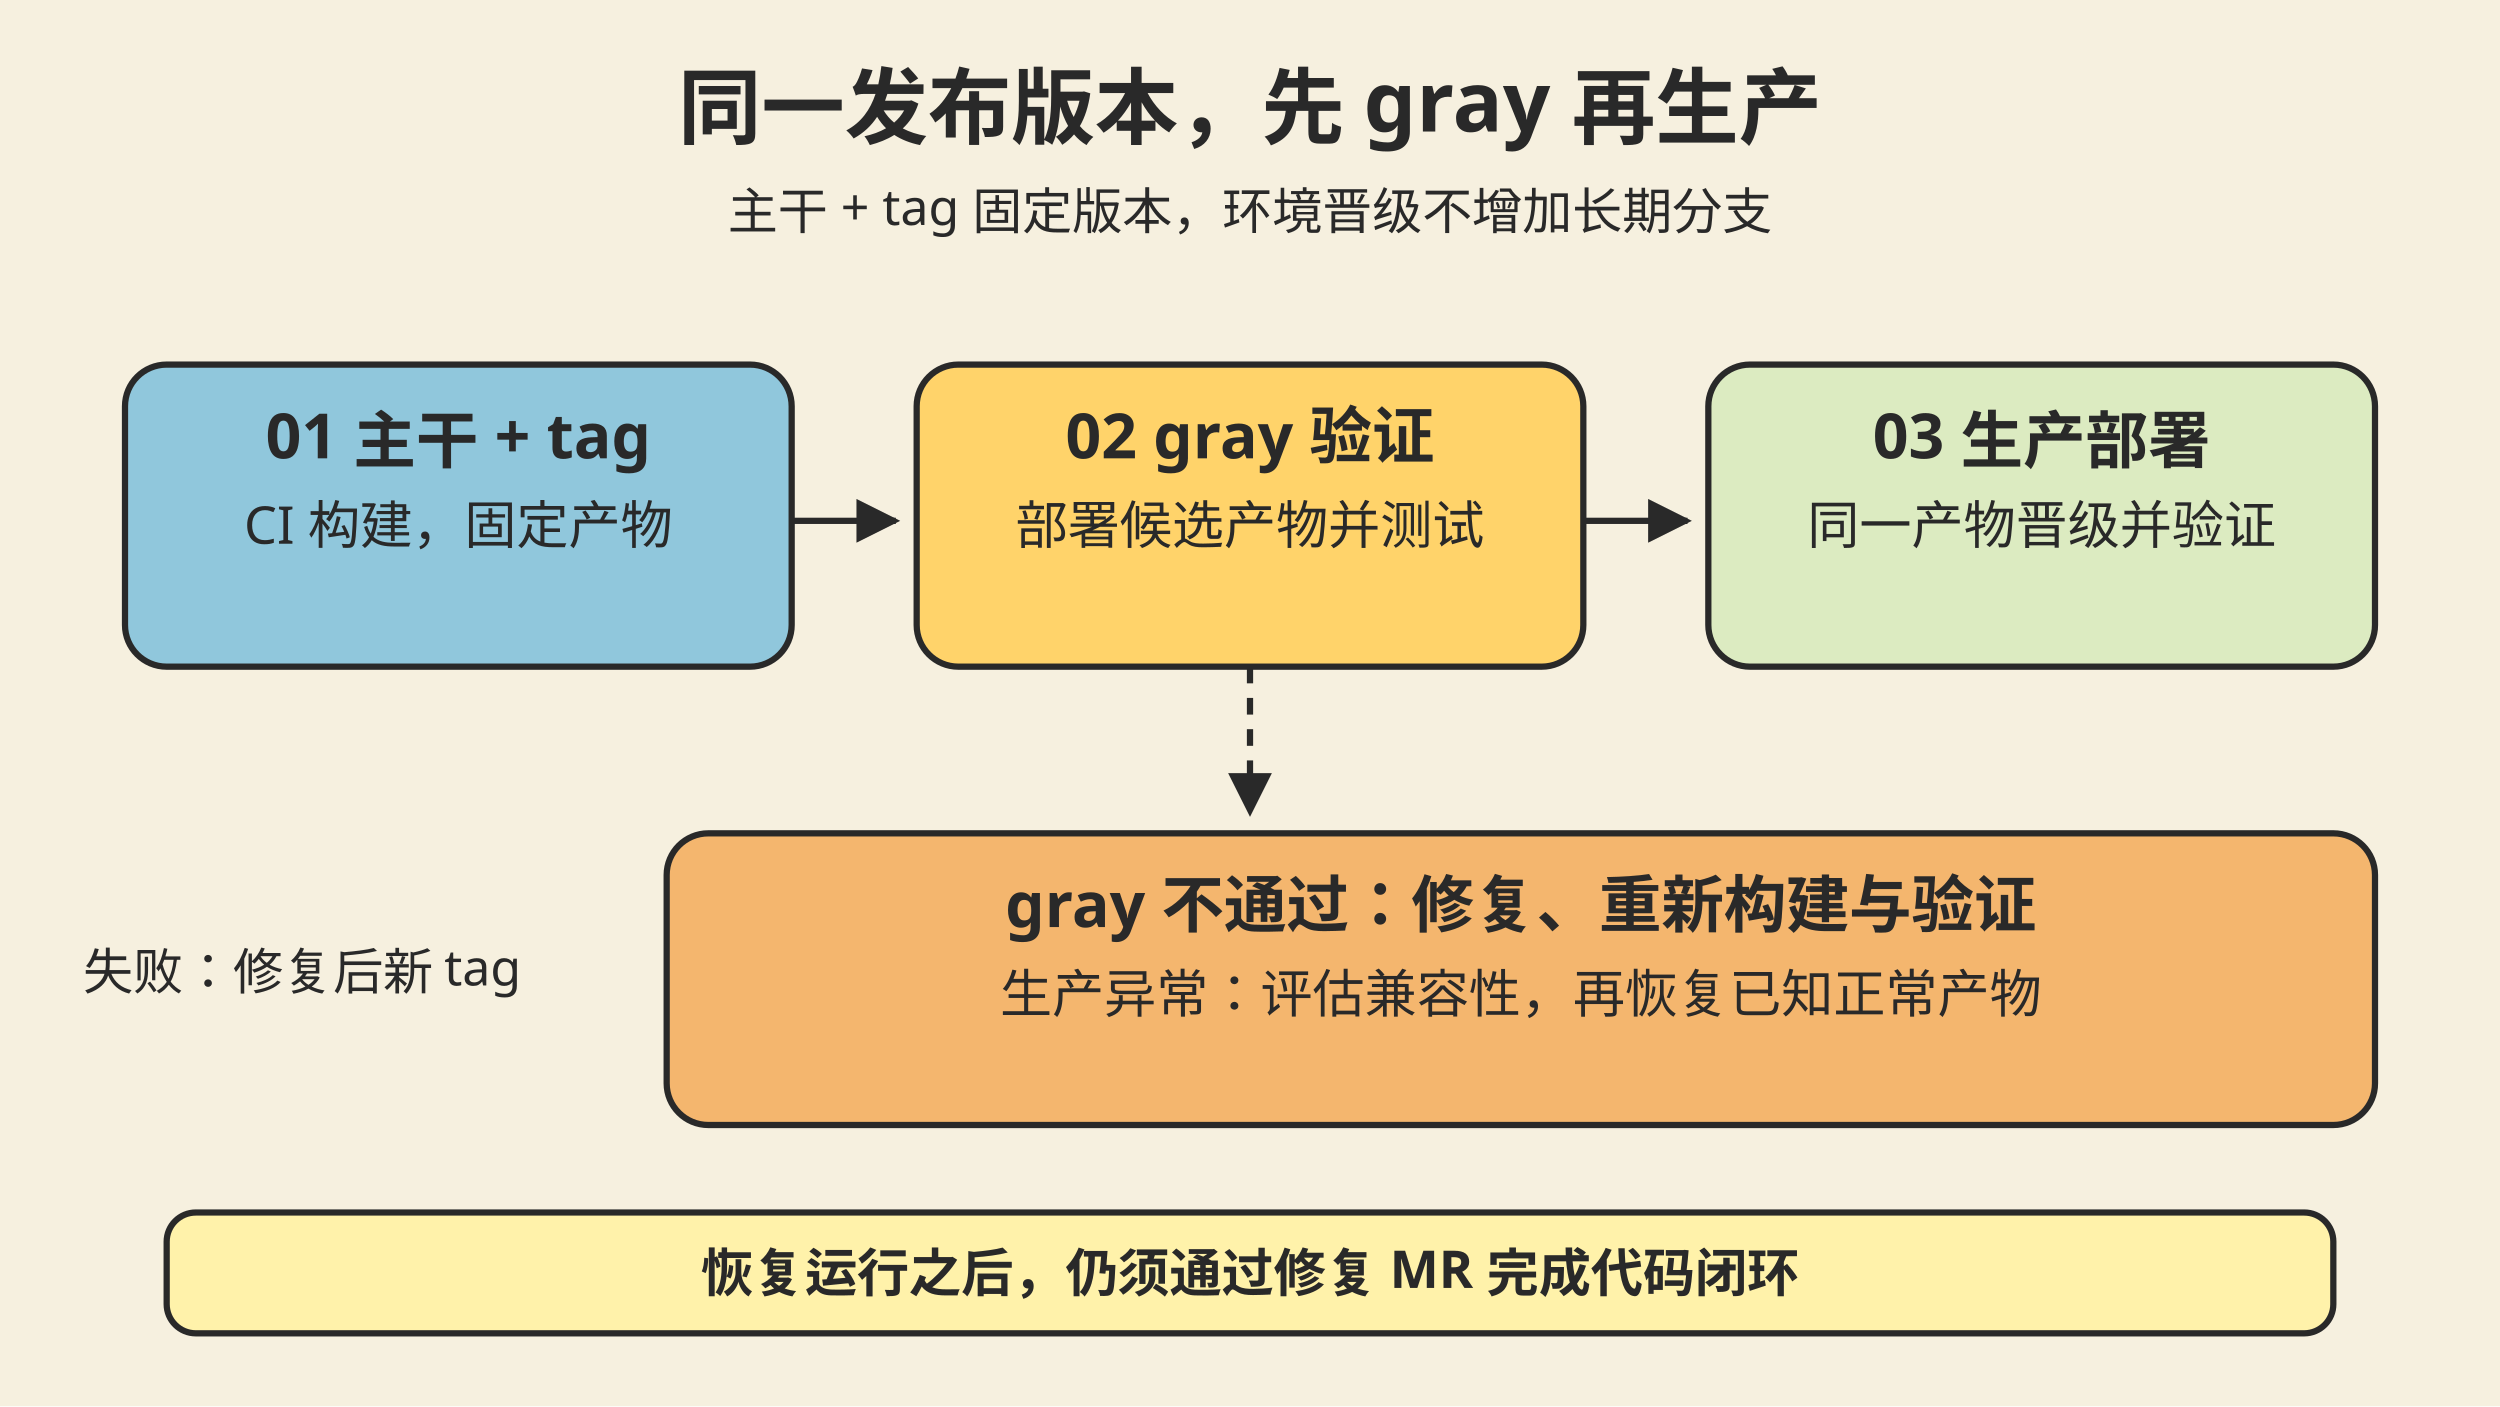
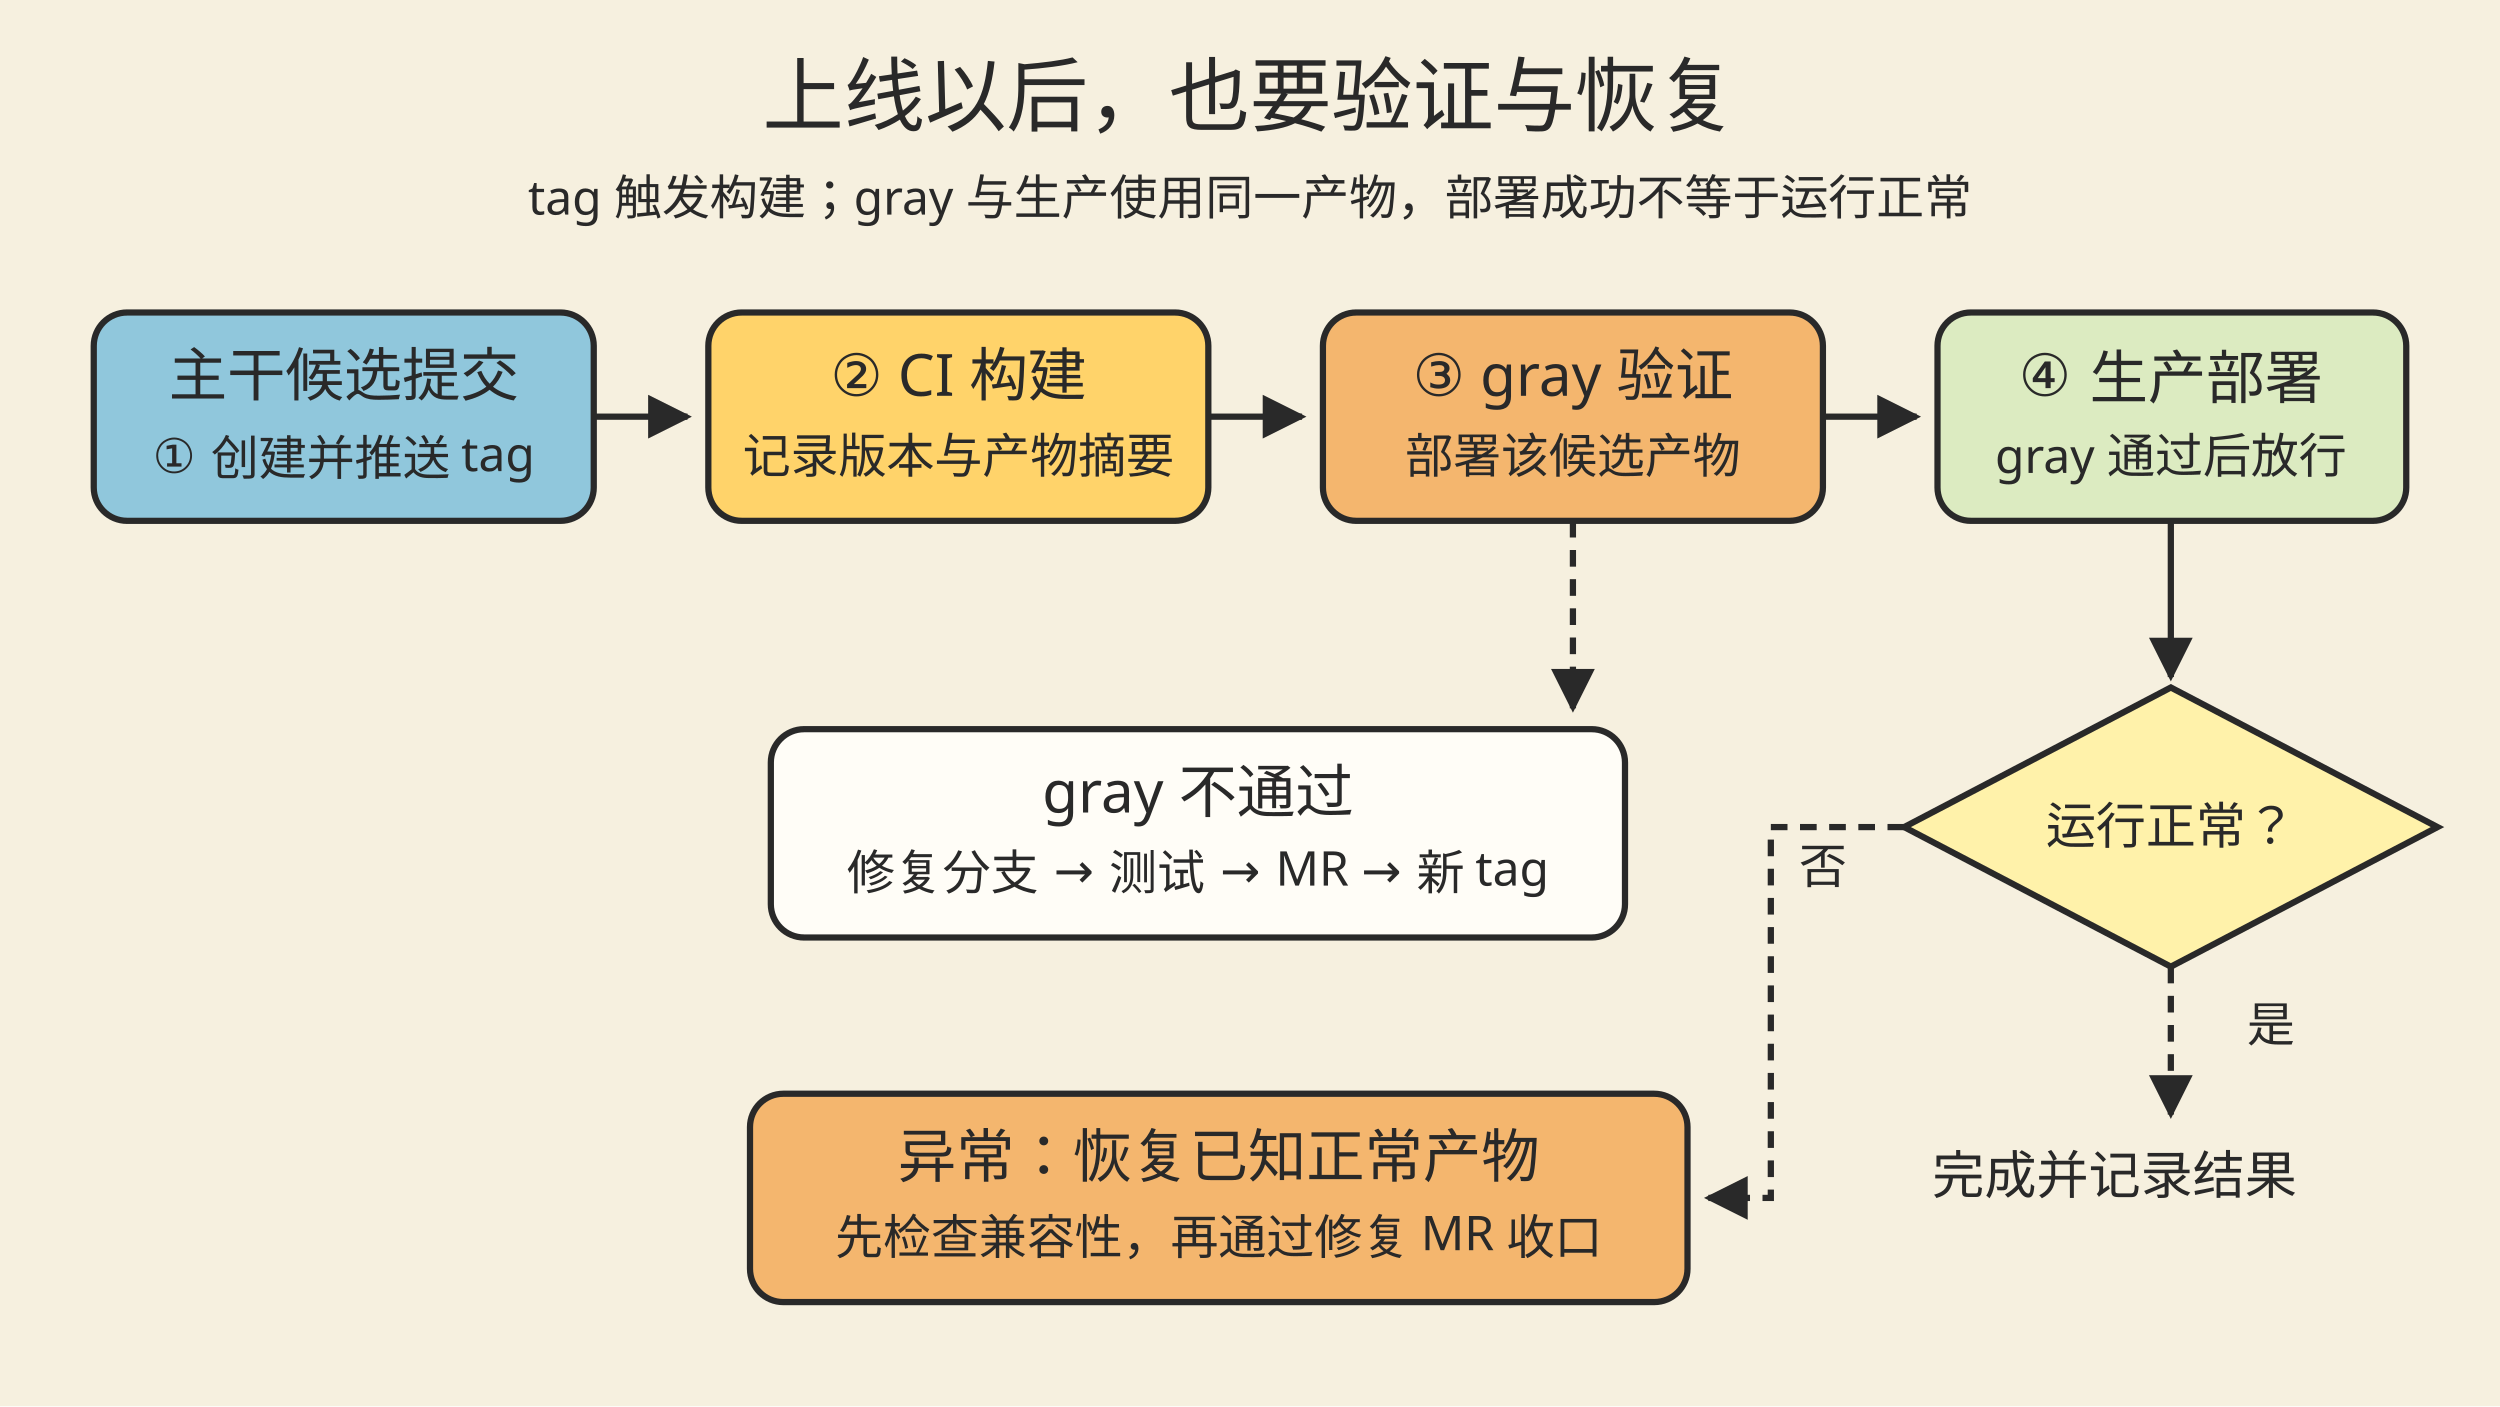
<svg xmlns="http://www.w3.org/2000/svg" width="1200" height="675" viewBox="0 0 1200 675" role="img" aria-labelledby="title desc">
  <defs>
    <marker id="a" viewBox="0 0 10 10" refX="9" refY="5" markerWidth="7" markerHeight="7" orient="auto">
      <path d="M0 0 L10 5 L0 10" fill="#292929" />
    </marker>
  </defs>
  <rect width="1200" height="675" fill="#f6f0df" />
  <g font-family="Arial Unicode MS, PingFang SC, sans-serif" fill="#292929">
-     <text x="600" y="66" text-anchor="middle" font-size="40" font-weight="700">同一发布版本，先 gray 再生产</text>
-     <text x="600" y="110" text-anchor="middle" font-size="24" font-weight="400">主干 + tag 固定版本，环境晋级不增加长期分支</text>
-     <rect x="60" y="175" width="320" height="145" rx="20" fill="#90c7dc" stroke="#292929" stroke-width="3" />
-     <text x="220" y="220" text-anchor="middle" font-size="30" font-weight="700">01  主干 + tag</text>
-     <text x="220" y="261" text-anchor="middle" font-size="25" font-weight="400">CI 构建，固定产物</text>
-     <rect x="440" y="175" width="320" height="145" rx="20" fill="#ffd36a" stroke="#292929" stroke-width="3" />
-     <text x="600" y="220" text-anchor="middle" font-size="30" font-weight="700">02  gray 验证</text>
-     <text x="600" y="261" text-anchor="middle" font-size="25" font-weight="400">部署候选产物并测试</text>
-     <rect x="820" y="175" width="320" height="145" rx="20" fill="#dcebc1" stroke="#292929" stroke-width="3" />
-     <text x="980" y="220" text-anchor="middle" font-size="30" font-weight="700">03  生产部署</text>
-     <text x="980" y="261" text-anchor="middle" font-size="25" font-weight="400">同一产物晋级并验证</text>
-     <rect x="320" y="400" width="820" height="140" rx="20" fill="#f4b66e" stroke="#292929" stroke-width="3" />
-     <text x="730" y="445" text-anchor="middle" font-size="30" font-weight="700">gray 不通过：修复、重新构建与验证</text>
-     <text x="730" y="486" text-anchor="middle" font-size="25" font-weight="400">生产异常：评估兼容性，再恢复已知正常产物</text>
-     <path d="M380 250 H430" fill="none" stroke="#292929" stroke-width="3" marker-end="url(#a)" />
-     <path d="M760 250 H810" fill="none" stroke="#292929" stroke-width="3" marker-end="url(#a)" />
-     <path d="M600 320 V390" fill="none" stroke="#292929" stroke-width="3" stroke-dasharray="8 7" marker-end="url(#a)" />
-     <text x="145" y="475" text-anchor="middle" font-size="24" font-weight="400">失败：修复后新 tag</text>
-     <rect x="80" y="582" width="1040" height="58" rx="14" fill="#fff2aa" stroke="#292929" stroke-width="3" />
-     <text x="600" y="620" text-anchor="middle" font-size="25" font-weight="700">恢复运行之后，仍须通过修复 MR 完成代码闭环</text>
+     <text x="600" y="60" text-anchor="middle" font-size="39">上线以后，也要验证与恢复</text>
+     <text x="600" y="103" text-anchor="middle" font-size="23">tag 触发构建；gray 与生产使用同一产物，部署成功不等于运行正常</text>
+     <rect x="45" y="150" width="240" height="100" rx="16" fill="#90c7dc" stroke="#292929" stroke-width="3" />
+     <text x="165" y="190" text-anchor="middle" font-size="28">主干候选提交</text>
+     <text x="165" y="227" text-anchor="middle" font-size="23">① 创建并推送 tag</text>
+     <rect x="340" y="150" width="240" height="100" rx="16" fill="#ffd36a" stroke="#292929" stroke-width="3" />
+     <text x="460" y="190" text-anchor="middle" font-size="28">② CI 构建</text>
+     <text x="460" y="227" text-anchor="middle" font-size="23">记录版本与产物摘要</text>
+     <rect x="635" y="150" width="240" height="100" rx="16" fill="#f4b66e" stroke="#292929" stroke-width="3" />
+     <text x="755" y="190" text-anchor="middle" font-size="28">③ gray 验证</text>
+     <text x="755" y="227" text-anchor="middle" font-size="23">部署该候选产物</text>
+     <rect x="930" y="150" width="225" height="100" rx="16" fill="#dcebc1" stroke="#292929" stroke-width="3" />
+     <text x="1042" y="190" text-anchor="middle" font-size="28">④ 生产部署</text>
+     <text x="1042" y="227" text-anchor="middle" font-size="23">gray 通过后放行</text>
+     <path d="M285 200 H330" fill="none" stroke="#292929" stroke-width="3" marker-end="url(#a)" />
+     <path d="M580 200 H625" fill="none" stroke="#292929" stroke-width="3" marker-end="url(#a)" />
+     <path d="M875 200 H920" fill="none" stroke="#292929" stroke-width="3" marker-end="url(#a)" />
+     <path d="M1042 250 V325" fill="none" stroke="#292929" stroke-width="3" marker-end="url(#a)" />
+     <path d="M1042 330 L1170 397 L1042 464 L914 397 Z" fill="#fff2aa" stroke="#292929" stroke-width="3" />
+     <text x="1042" y="405" text-anchor="middle" font-size="24">运行正常？</text>
+     <rect x="370" y="350" width="410" height="100" rx="16" fill="#fffdf7" stroke="#292929" stroke-width="3" />
+     <text x="575" y="390" text-anchor="middle" font-size="28">gray 不通过</text>
+     <text x="575" y="427" text-anchor="middle" font-size="23">修复分支 → 测试 → MR → 新 tag</text>
+     <path d="M755 250 V340" fill="none" stroke="#292929" stroke-width="3" stroke-dasharray="8 6" marker-end="url(#a)" />
+     <path d="M1042 464 V535" fill="none" stroke="#292929" stroke-width="3" stroke-dasharray="8 6" marker-end="url(#a)" />
+     <text x="1090" y="500" text-anchor="middle" font-size="23">是</text>
+     <text x="1015" y="573" text-anchor="middle" font-size="25">完成并记录结果</text>
+     <rect x="360" y="525" width="450" height="100" rx="16" fill="#f4b66e" stroke="#292929" stroke-width="3" />
+     <text x="585" y="565" text-anchor="middle" font-size="28">异常：恢复已知正常产物</text>
+     <text x="585" y="602" text-anchor="middle" font-size="23">先检查兼容性，再通过修复 MR 收口</text>
+     <path d="M914 397 H850 V575 H820" fill="none" stroke="#292929" stroke-width="3" stroke-dasharray="8 6" marker-end="url(#a)" />
+     <text x="875" y="424" text-anchor="middle" font-size="23">否</text>
  </g>
</svg>
